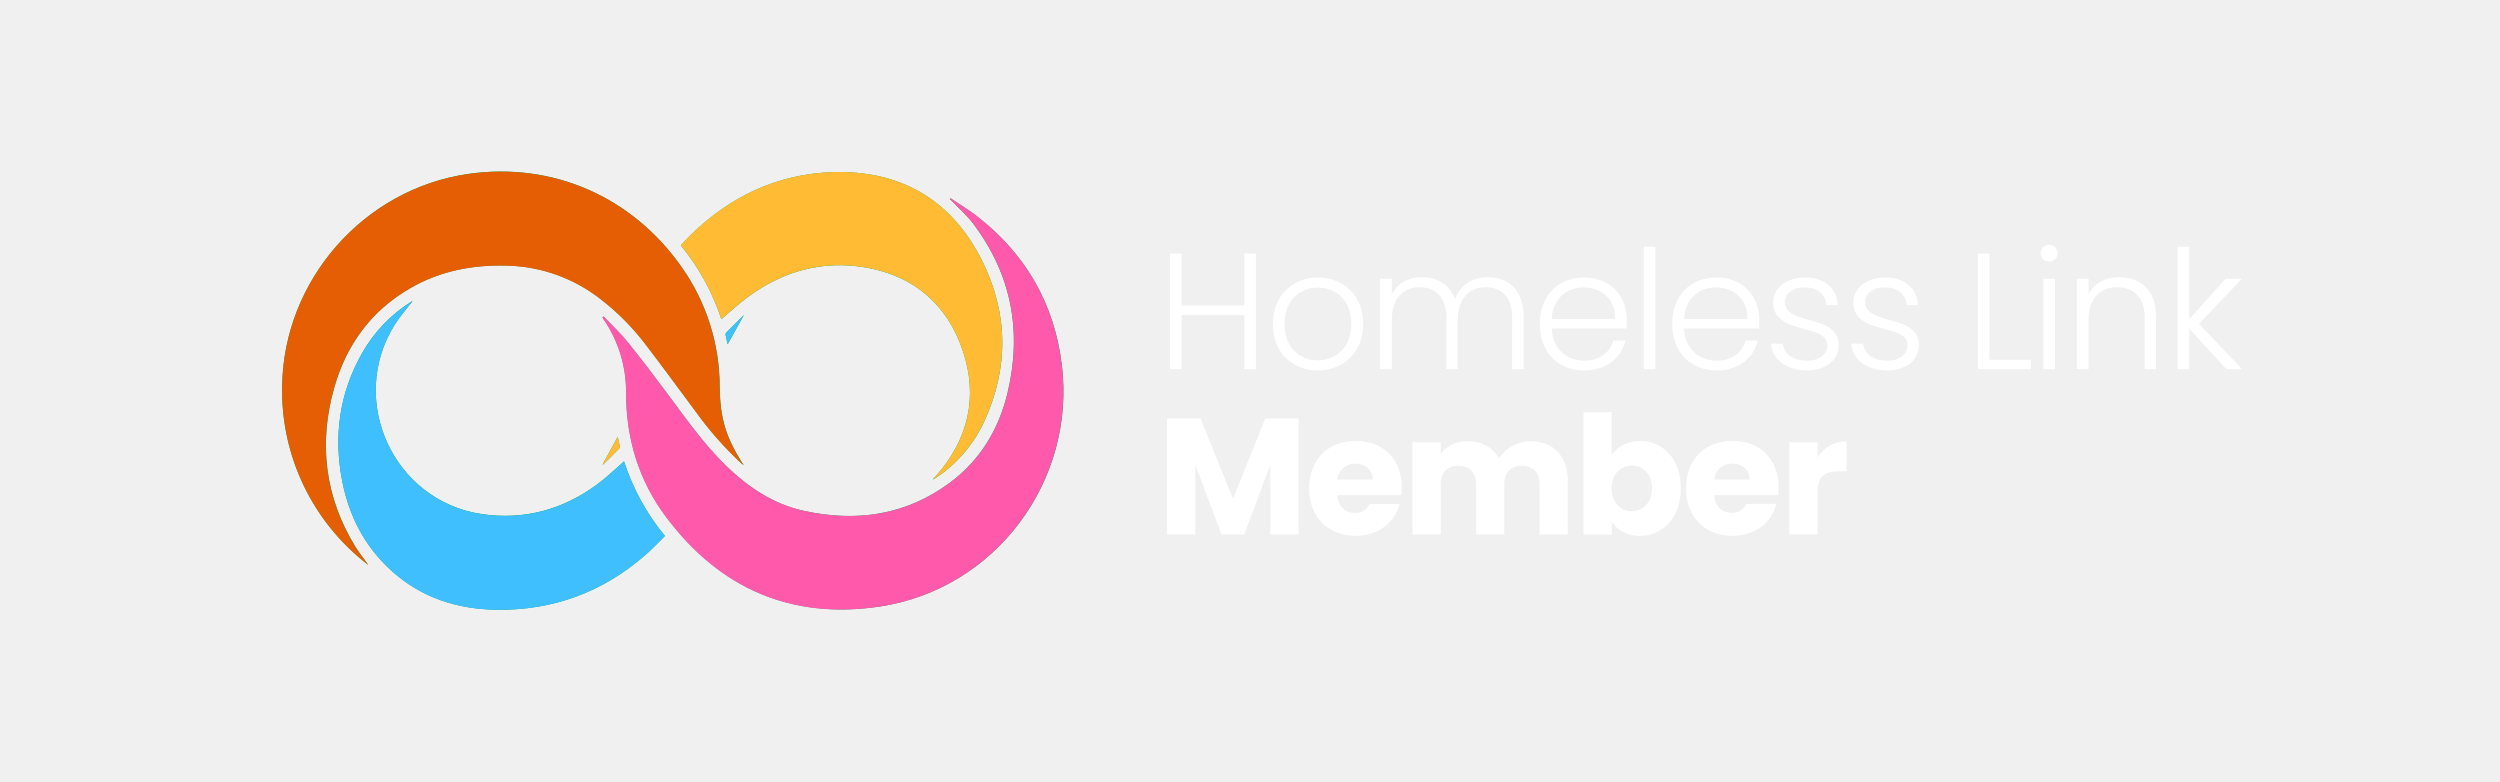
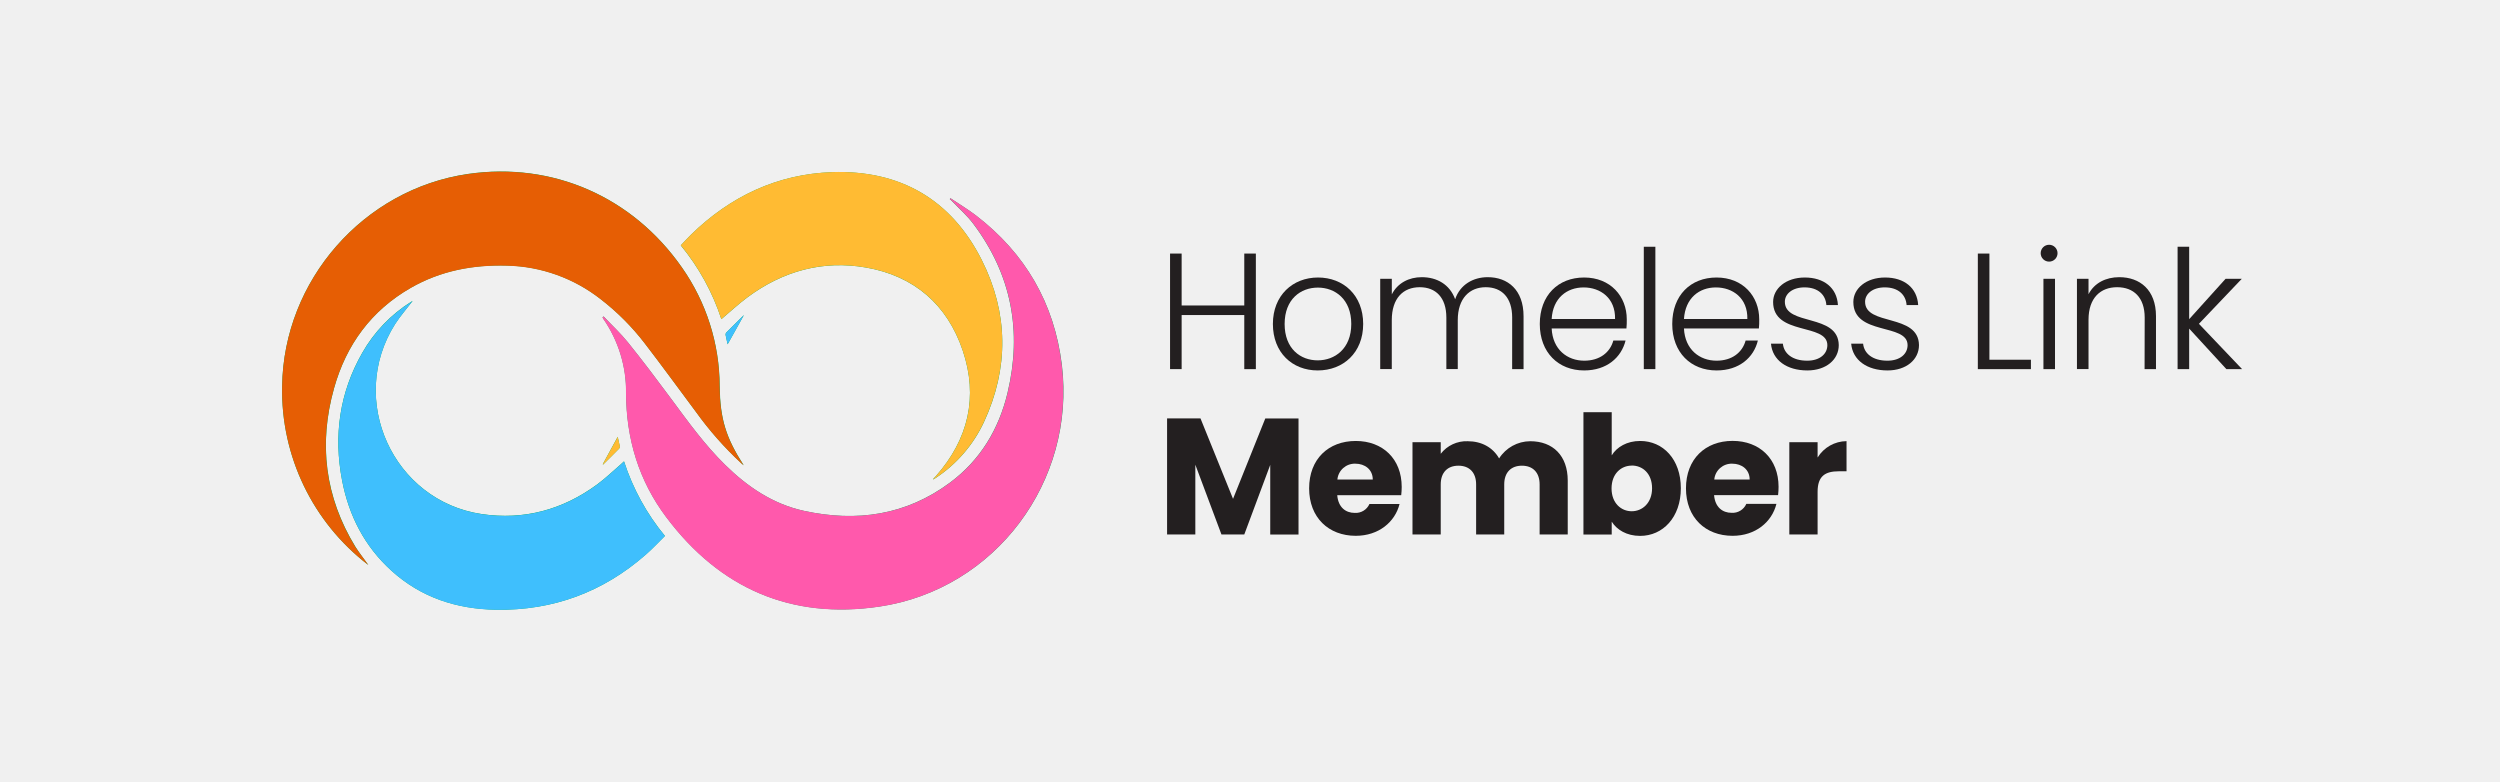
<svg xmlns="http://www.w3.org/2000/svg" id="Layer_1" data-name="Layer 1" viewBox="0 0 907.09 283.46">
  <defs>
-     <style>.cls-1{fill:#00a651;}.cls-2{fill:#ff59ac;}.cls-3{fill:#e65e04;}.cls-4{fill:#3fbffd;}.cls-5{fill:#fb3;}.cls-6{fill:#fff;}</style>
+     <style>.cls-1{fill:#00a651;}.cls-2{fill:#ff59ac;}.cls-3{fill:#e65e04;}.cls-4{fill:#3fbffd;}.cls-5{fill:#fb3;}.cls-6{fill:#231f20;}</style>
  </defs>
  <path class="cls-1" d="M219,114.81l-.37.32a5.29,5.29,0,0,0,.29.52,46.33,46.33,0,0,1,8.26,27c.06,16.55,4.62,31.74,14.6,45,19.43,25.87,45.39,37.18,77.4,32.41,42-6.27,71.23-45.47,66.12-87.66C382.53,110,372,91.9,354.06,78.14c-2.94-2.25-6.14-4.16-9.22-6.22l-.23.32c.21.19.43.36.63.56,2.66,2.79,5.62,5.36,7.92,8.43,13.86,18.43,17.72,39,12.4,61.3-3.15,13.18-9.88,24.38-20.84,32.55-16,11.89-33.94,14.44-53,10.28-11.29-2.46-20.53-8.73-28.67-16.73-7.39-7.26-13.41-15.63-19.54-23.92-5.11-6.9-10.28-13.76-15.66-20.45C225.14,120.9,221.93,117.94,219,114.81ZM133.64,205c-1.69-2.39-3.34-4.44-4.7-6.66-11-18-13.39-37.37-7.7-57.58,4.42-15.73,13.51-28.16,27.85-36.37C159.9,98.2,171.68,96,184,96.34a57.17,57.17,0,0,1,34,12.22,87.44,87.44,0,0,1,15.95,16c6.32,8.2,12.38,16.58,18.58,24.87A124.11,124.11,0,0,0,269,168.08l.86.74c-6.47-10-8.56-16.83-8.72-28.66A75.43,75.43,0,0,0,247.4,97c-17.93-25.65-46.93-38.34-77.56-33.9-37.93,5.51-66.94,38.61-67.47,77A79.67,79.67,0,0,0,133.64,205Zm16.09-95.83a4.36,4.36,0,0,0-.54.31A52.39,52.39,0,0,0,131.45,128c-8.28,14.49-10.46,30-7.34,46.29,2.45,12.79,8.15,23.92,17.89,32.75,10.77,9.76,23.72,13.95,38,14.18,20.63.35,38.77-6.37,54.31-20,2.42-2.11,4.6-4.47,6.94-6.77a82.42,82.42,0,0,1-14.84-27.06c-.46.44-.76.73-1.08,1-2.87,2.46-5.59,5.11-8.62,7.34-12.51,9.21-26.58,13.06-41.94,10.78-32.16-4.78-48.82-41.47-31.43-68.93C145.29,114.57,147.71,111.83,149.73,109.18Zm188.84,64.64.11.14c.31-.2.63-.38.93-.59A49.33,49.33,0,0,0,357,153.18c9.13-19.67,8.9-39.54-.76-58.78-11.08-22.05-29.72-32.75-54.3-31.92-19.91.68-37,8.81-51.23,22.7-1.25,1.22-2.42,2.52-3.7,3.86a82.3,82.3,0,0,1,14.73,26.76c3.24-2.73,6.23-5.52,9.49-7.94,12.83-9.52,27.3-13.54,43-10.79,17.42,3.05,29.47,13.43,35.1,30.16s2.05,32.17-9.75,45.51C339.24,173.11,338.9,173.46,338.57,173.82ZM264,124.92c1.93-3.45,3.85-6.89,5.93-10.63-2.29,2.27-4.39,4.33-6.45,6.42a1,1,0,0,0-.21.8C263.51,122.68,263.79,123.83,264,124.92Zm-45.31,43.49.13.15c2-1.94,3.91-3.88,5.85-5.84a1.06,1.06,0,0,0,.21-.81c-.23-1.15-.51-2.3-.76-3.41C222.33,161.82,220.53,165.12,218.72,168.41Z" />
  <path class="cls-2" d="M219,114.81c3,3.13,6.19,6.09,8.89,9.45,5.38,6.69,10.55,13.55,15.66,20.45,6.13,8.29,12.15,16.66,19.54,23.92,8.14,8,17.38,14.27,28.67,16.73,19.07,4.16,37.06,1.61,53-10.28,11-8.17,17.69-19.37,20.84-32.55,5.32-22.27,1.46-42.87-12.4-61.3-2.3-3.07-5.26-5.64-7.92-8.43-.2-.2-.42-.37-.63-.56l.23-.32c3.08,2.06,6.28,4,9.22,6.22C372,91.9,382.53,110,385.25,132.45c5.11,42.19-24.16,81.39-66.12,87.66-32,4.77-58-6.54-77.4-32.41-10-13.29-14.54-28.48-14.6-45a46.33,46.33,0,0,0-8.26-27,5.29,5.29,0,0,1-.29-.52Z" />
  <path class="cls-3" d="M133.64,205a79.67,79.67,0,0,1-31.27-64.86c.53-38.43,29.54-71.53,67.47-77,30.63-4.44,59.63,8.25,77.56,33.9a75.43,75.43,0,0,1,13.69,43.15c.16,11.83,2.25,18.61,8.72,28.66l-.86-.74a124.11,124.11,0,0,1-16.42-18.61c-6.2-8.29-12.26-16.67-18.58-24.87a87.44,87.44,0,0,0-15.95-16,57.17,57.17,0,0,0-34-12.22c-12.36-.36-24.14,1.86-34.95,8.06-14.34,8.21-23.43,20.64-27.85,36.37-5.69,20.21-3.35,39.53,7.7,57.58C130.3,200.57,132,202.62,133.64,205Z" />
  <path class="cls-4" d="M149.73,109.18c-2,2.65-4.44,5.39-6.37,8.44-17.39,27.46-.73,64.15,31.43,68.93,15.36,2.28,29.43-1.57,41.94-10.78,3-2.23,5.75-4.88,8.62-7.34.32-.28.62-.57,1.08-1a82.42,82.42,0,0,0,14.84,27.06c-2.34,2.3-4.52,4.66-6.94,6.77-15.54,13.59-33.68,20.31-54.31,20-14.3-.23-27.25-4.42-38-14.18-9.74-8.83-15.44-20-17.89-32.75-3.12-16.28-.94-31.8,7.34-46.29a52.39,52.39,0,0,1,17.74-18.5A4.36,4.36,0,0,1,149.73,109.18Z" />
  <path class="cls-5" d="M338.57,173.82c.33-.36.67-.71,1-1.08,11.8-13.34,15.42-28.69,9.75-45.51s-17.68-27.11-35.1-30.16c-15.73-2.75-30.2,1.27-43,10.79-3.26,2.42-6.25,5.21-9.49,7.94A82.3,82.3,0,0,0,247,89c1.28-1.34,2.45-2.64,3.7-3.86,14.27-13.89,31.32-22,51.23-22.7,24.58-.83,43.22,9.87,54.3,31.92,9.66,19.24,9.89,39.11.76,58.78a49.33,49.33,0,0,1-17.34,20.19c-.3.21-.62.39-.93.59Z" />
  <path class="cls-4" d="M264,124.92c-.24-1.09-.52-2.24-.73-3.41a1,1,0,0,1,.21-.8c2.06-2.09,4.16-4.15,6.45-6.42C267.88,118,266,121.47,264,124.92Z" />
  <path class="cls-5" d="M218.72,168.41c1.81-3.29,3.61-6.59,5.43-9.91.25,1.11.53,2.26.76,3.41a1.06,1.06,0,0,1-.21.81c-1.94,2-3.9,3.9-5.85,5.84Z" />
  <path class="cls-6" d="M451.47,114.31H428.74v19.62h-4.2V92h4.2v18.84h22.73V92h4.2v41.94h-4.2Z" />
  <path class="cls-6" d="M478.11,134.41c-9.24,0-16.26-6.48-16.26-16.86s7.2-16.86,16.38-16.86,16.38,6.42,16.38,16.86S487.35,134.41,478.11,134.41Zm0-3.66c6.18,0,12.18-4.2,12.18-13.2s-5.88-13.2-12.12-13.2-12.06,4.2-12.06,13.2S471.87,130.75,478.11,130.75Z" />
  <path class="cls-6" d="M548.67,115.21c0-7.26-3.78-11-9.6-11s-10.14,4-10.14,11.94v17.76h-4.14V115.21c0-7.26-3.84-11-9.66-11-6,0-10.14,4-10.14,11.94v17.76h-4.2V101.17H505v5.64c2.1-4.14,6.24-6.24,10.86-6.24,5.46,0,10.14,2.58,12.12,8,1.8-5.34,6.6-8,11.82-8,7.26,0,13,4.56,13,14.16v19.2h-4.14Z" />
  <path class="cls-6" d="M574.77,134.41c-9.3,0-16.08-6.48-16.08-16.86s6.66-16.86,16.08-16.86c9.6,0,15.48,6.84,15.48,15.18a28.72,28.72,0,0,1-.12,3.3H563c.36,7.68,5.7,11.7,11.82,11.7,5.58,0,9.36-2.94,10.56-7.32h4.44C588.27,129.73,583,134.41,574.77,134.41ZM563,115.75h23c.18-7.62-5.34-11.46-11.4-11.46S563.43,108.13,563,115.75Z" />
  <path class="cls-6" d="M596.43,89.53h4.2v44.4h-4.2Z" />
  <path class="cls-6" d="M622.83,134.41c-9.3,0-16.08-6.48-16.08-16.86s6.66-16.86,16.08-16.86c9.6,0,15.48,6.84,15.48,15.18a28.72,28.72,0,0,1-.12,3.3H611c.36,7.68,5.7,11.7,11.82,11.7,5.58,0,9.36-2.94,10.56-7.32h4.44C636.33,129.73,631.05,134.41,622.83,134.41ZM611,115.75h23c.18-7.62-5.34-11.46-11.4-11.46S611.49,108.13,611,115.75Z" />
  <path class="cls-6" d="M655.77,134.41c-7.44,0-12.66-3.72-13.2-9.72h4.32c.36,3.6,3.48,6.18,8.82,6.18,4.68,0,7.32-2.52,7.32-5.64,0-8.1-19.68-3.36-19.68-15.66,0-4.86,4.62-8.88,11.52-8.88s11.64,3.72,12,10h-4.2c-.24-3.66-2.94-6.42-7.92-6.42-4.38,0-7.14,2.34-7.14,5.22,0,8.88,19.38,4.14,19.56,15.72C667.17,130.51,662.55,134.41,655.77,134.41Z" />
  <path class="cls-6" d="M684.87,134.41c-7.44,0-12.66-3.72-13.2-9.72H676c.36,3.6,3.48,6.18,8.82,6.18,4.68,0,7.32-2.52,7.32-5.64,0-8.1-19.68-3.36-19.68-15.66,0-4.86,4.62-8.88,11.52-8.88s11.64,3.72,12,10h-4.2c-.24-3.66-2.94-6.42-7.92-6.42-4.38,0-7.14,2.34-7.14,5.22,0,8.88,19.38,4.14,19.56,15.72C696.27,130.51,691.65,134.41,684.87,134.41Z" />
  <path class="cls-6" d="M721.83,92v38.52h15.06v3.42H717.63V92Z" />
  <path class="cls-6" d="M740.43,91.87a3.06,3.06,0,1,1,6.12,0,3.06,3.06,0,1,1-6.12,0Zm1,9.3h4.2v32.76h-4.2Z" />
  <path class="cls-6" d="M778.17,115.21c0-7.26-4-11-10-11s-10.38,3.84-10.38,11.82v17.88h-4.2V101.17h4.2v5.58c2.1-4.08,6.3-6.18,11.16-6.18,7.44,0,13.32,4.56,13.32,14.16v19.2h-4.14Z" />
  <path class="cls-6" d="M790.11,89.53h4.2v26.28l13.2-14.64h5.88l-15.54,16.32,15.66,16.44h-5.7l-13.5-14.7v14.7h-4.2Z" />
  <path class="cls-6" d="M423.46,151.81h12.12L447.39,181l11.7-29.16h12.06v42.12H460.89V168.67l-9.42,25.26h-8.28l-9.48-25.32v25.32H423.46Z" />
  <path class="cls-6" d="M491.92,194.41c-9.84,0-16.92-6.6-16.92-17.22S482,160,491.92,160c9.77,0,16.67,6.48,16.67,16.68a25.93,25.93,0,0,1-.18,3H485.2c.35,4.38,3.05,6.42,6.35,6.42a5.46,5.46,0,0,0,5.34-3.24h10.92C506.19,189.37,500.25,194.41,491.92,194.41ZM485.25,174h12.84c0-3.66-2.88-5.76-6.3-5.76A6.35,6.35,0,0,0,485.25,174Z" />
  <path class="cls-6" d="M558.63,175.75c0-4.38-2.52-6.78-6.42-6.78s-6.42,2.4-6.42,6.78v18.18h-10.2V175.75c0-4.38-2.52-6.78-6.42-6.78s-6.42,2.4-6.42,6.78v18.18H512.5V160.45h10.25v4.2a11.81,11.81,0,0,1,9.78-4.56c5,0,9.12,2.22,11.4,6.24a13.47,13.47,0,0,1,11.28-6.24c8.28,0,13.62,5.28,13.62,14.28v19.56h-10.2Z" />
  <path class="cls-6" d="M595.11,160c8.28,0,14.76,6.6,14.76,17.16s-6.54,17.28-14.76,17.28c-4.92,0-8.46-2.22-10.32-5.16v4.68H574.53v-44.4h10.26v15.66C586.65,162.19,590.31,160,595.11,160Zm-3.06,8.94c-3.84,0-7.32,2.94-7.32,8.28s3.48,8.28,7.32,8.28,7.38-3,7.38-8.34S596,168.91,592.05,168.91Z" />
  <path class="cls-6" d="M628.65,194.41c-9.84,0-16.92-6.6-16.92-17.22s7-17.22,16.92-17.22c9.78,0,16.68,6.48,16.68,16.68a25.93,25.93,0,0,1-.18,3H621.93c.36,4.38,3.06,6.42,6.36,6.42a5.46,5.46,0,0,0,5.34-3.24h10.92C642.93,189.37,637,194.41,628.65,194.41ZM622,174h12.84c0-3.66-2.88-5.76-6.3-5.76A6.35,6.35,0,0,0,622,174Z" />
  <path class="cls-6" d="M659.49,193.93H649.23V160.45h10.26V166a12.48,12.48,0,0,1,10.5-5.94V171h-2.82c-4.86,0-7.68,1.68-7.68,7.44Z" />
</svg>
